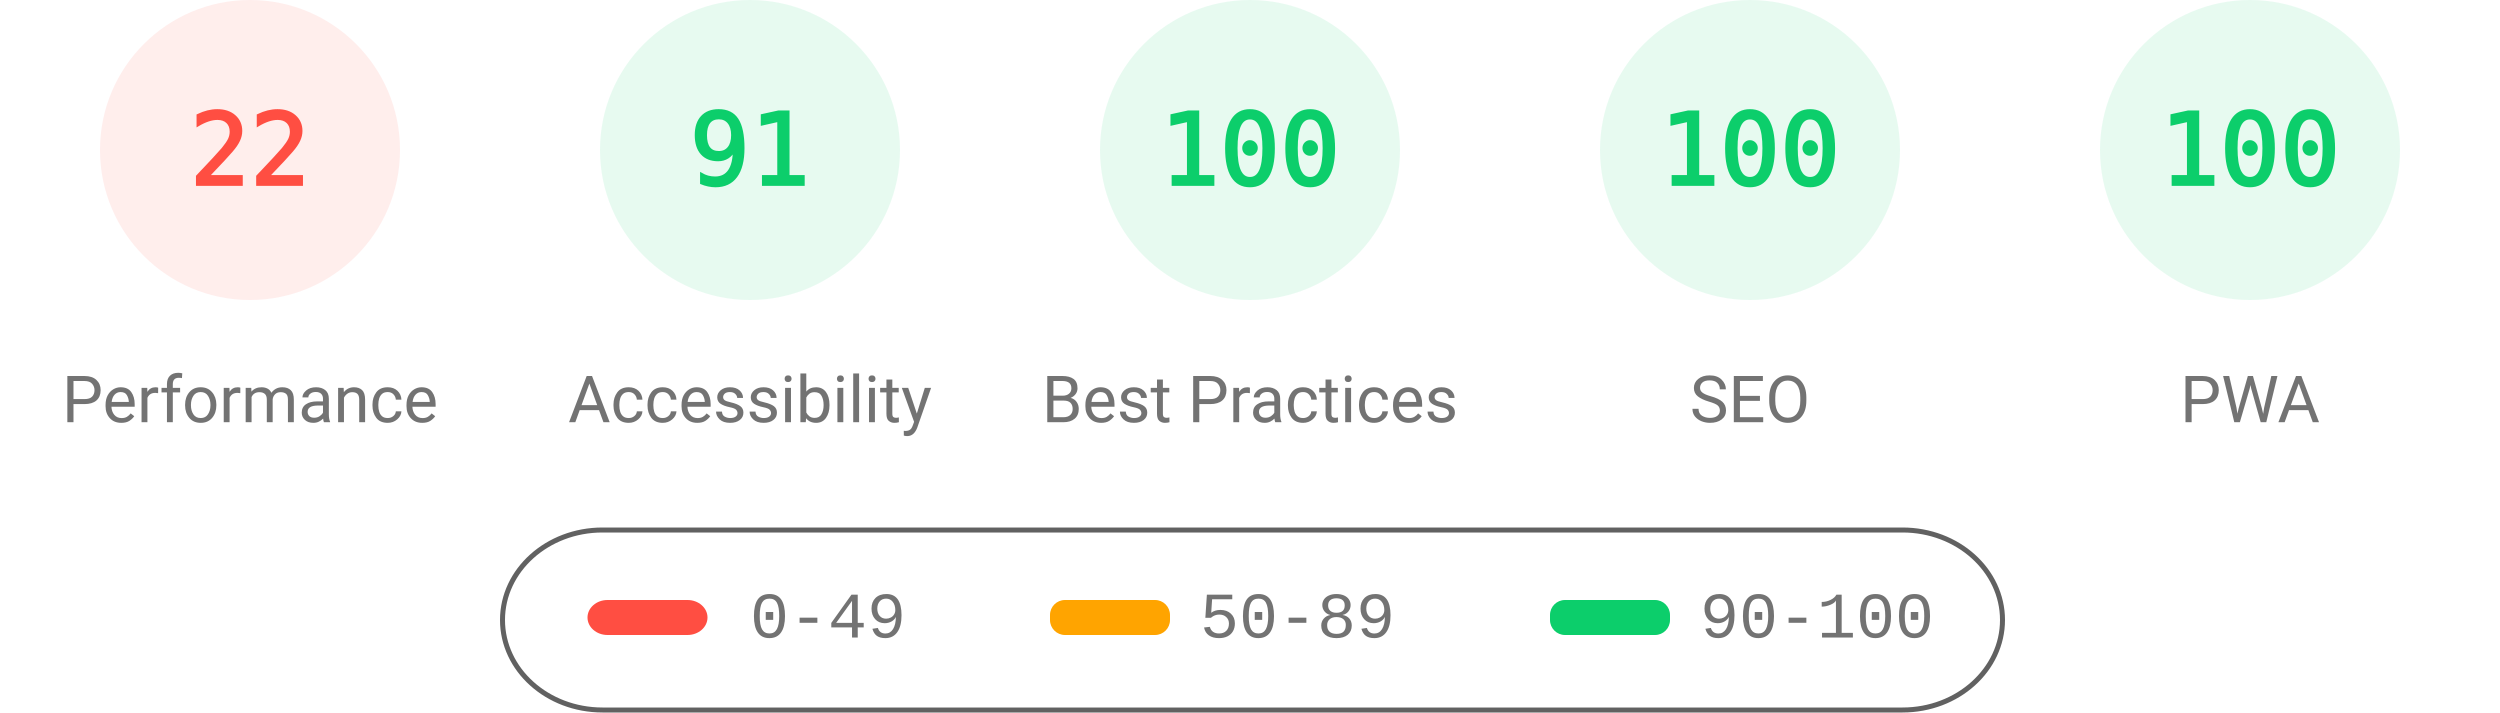
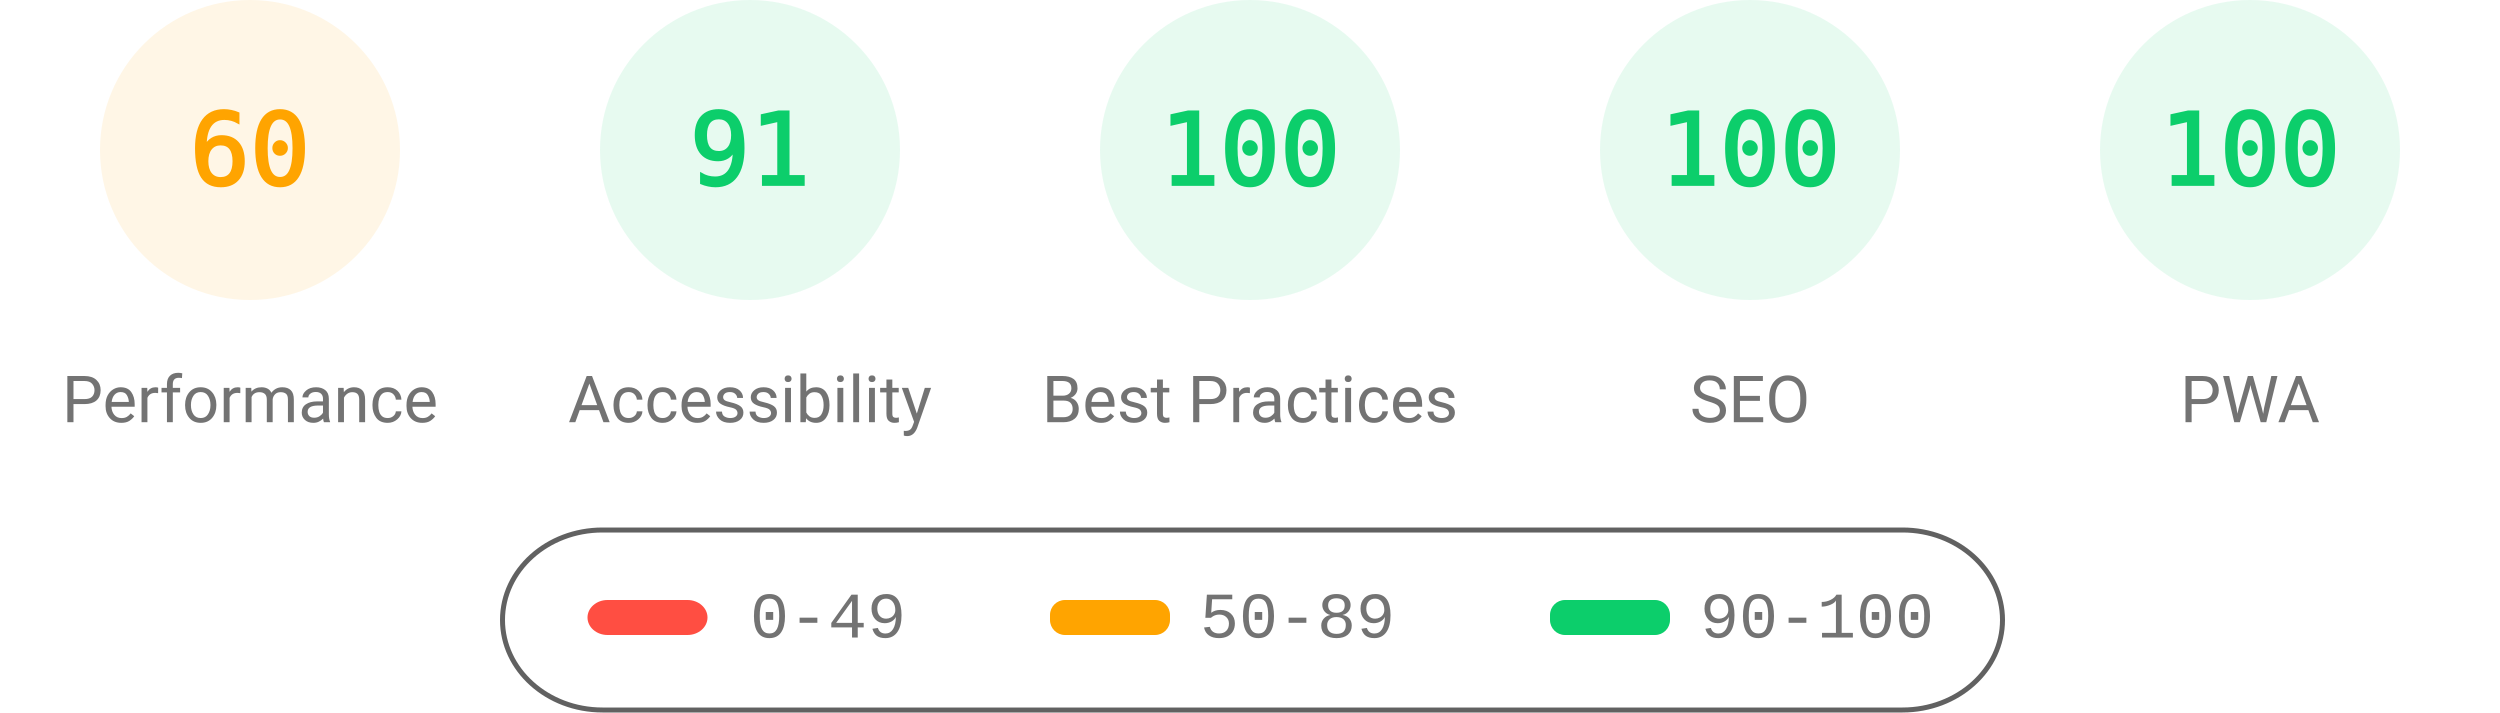
<svg xmlns="http://www.w3.org/2000/svg" fill="none" width="1000" height="285">
  <style>.gauge-base{opacity:.1}.gauge-arc{fill:none;animation-delay:250ms;stroke-linecap:round;transform:rotate(-90deg);transform-origin:100px 60px;animation:load-gauge 1s ease forwards}.guage-text{font-size:40px;font-family:monospace;text-align:center}.guage-red{color:#ff4e42;fill:#ff4e42;stroke:#ff4e42}.guage-orange{color:#ffa400;fill:#ffa400;stroke:#ffa400}.guage-green{color:#0cce6b;fill:#0cce6b;stroke:#0cce6b}.guage-undefined{color:#5c5c5c;fill:#5c5c5c;stroke:#5c5c5c}.guage-title{color:#737373;fill:#737373;stroke:none;font-size:26px;line-height:26px;font-family:Roboto,Halvetica,Arial,sans-serif}@keyframes load-gauge{from{stroke-dasharray:0 352.858}}</style>
-   <svg class="guage-div guage-perf guage-red" viewBox="0 0 200 200" width="200" height="200">
+   <svg class="guage-div guage-perf guage-orange" viewBox="0 0 200 200" width="200" height="200">
    <circle class="gauge-base" r="56" cx="100" cy="60" stroke-width="8" />
-     <circle class="gauge-arc guage-arc-1" r="56" cx="100" cy="60" stroke-width="8" style="stroke-dasharray:77.409,351.858" />
-     <text class="guage-text" x="100" y="60" alignment-baseline="central" dominant-baseline="central" text-anchor="middle">22</text>
+     <circle class="gauge-arc guage-arc-1" r="56" cx="100" cy="60" stroke-width="8" style="stroke-dasharray:211.115,351.858" />
+     <text class="guage-text" x="100" y="60" alignment-baseline="central" dominant-baseline="central" text-anchor="middle">60</text>
    <text class="guage-title" x="100" y="160" alignment-baseline="central" dominant-baseline="central" text-anchor="middle">Performance</text>
  </svg>
  <svg class="guage-div guage-acc guage-green" viewBox="0 0 200 200" width="200" height="200" x="200">
    <circle class="gauge-base" r="56" cx="100" cy="60" stroke-width="8" />
    <circle class="gauge-arc guage-arc-2" r="56" cx="100" cy="60" stroke-width="8" style="stroke-dasharray:320.191,351.858" />
    <text class="guage-text" x="100" y="60" alignment-baseline="central" dominant-baseline="central" text-anchor="middle">91</text>
    <text class="guage-title" x="100" y="160" alignment-baseline="central" dominant-baseline="central" text-anchor="middle">Accessibility</text>
  </svg>
  <svg class="guage-div guage-best guage-green" viewBox="0 0 200 200" width="200" height="200" x="400">
    <circle class="gauge-base" r="56" cx="100" cy="60" stroke-width="8" />
    <circle class="gauge-arc guage-arc-3" r="56" cx="100" cy="60" stroke-width="8" style="stroke-dasharray:351.858,351.858" />
    <text class="guage-text" x="100" y="60" alignment-baseline="central" dominant-baseline="central" text-anchor="middle">100</text>
    <text class="guage-title" x="100" y="160" alignment-baseline="central" dominant-baseline="central" text-anchor="middle">Best Practices</text>
  </svg>
  <svg class="guage-div guage-seo guage-green" viewBox="0 0 200 200" width="200" height="200" x="600">
    <circle class="gauge-base" r="56" cx="100" cy="60" stroke-width="8" />
    <circle class="gauge-arc guage-arc-4" r="56" cx="100" cy="60" stroke-width="8" style="stroke-dasharray:351.858,351.858" />
    <text class="guage-text" x="100" y="60" alignment-baseline="central" dominant-baseline="central" text-anchor="middle">100</text>
    <text class="guage-title" x="100" y="160" alignment-baseline="central" dominant-baseline="central" text-anchor="middle">SEO</text>
  </svg>
  <svg class="guage-div guage-pwa guage-green" viewBox="0 0 200 200" width="200" height="200" x="800">
    <circle class="gauge-base" r="56" cx="100" cy="60" stroke-width="8" />
    <circle class="gauge-arc guage-arc-4" r="56" cx="100" cy="60" stroke-width="8" style="stroke-dasharray:351.858,351.858" />
    <text class="guage-text" x="100" y="60" alignment-baseline="central" dominant-baseline="central" text-anchor="middle">100</text>
    <text class="guage-title" x="100" y="160" alignment-baseline="central" dominant-baseline="central" text-anchor="middle">PWA</text>
  </svg>
  <svg width="604" height="76" x="200" y="210">
    <path fill="none" id="canvas_background" d="M-1-1h604v80H-1z" />
    <rect fill-opacity="0" stroke="#616161" stroke-width="2" rx="40" id="svg_2" height="72" width="600" y="2" x="1" fill="#000" />
    <rect stroke="#000" rx="8" id="svg_3" height="14" width="48" y="30" x="35" stroke-opacity="null" stroke-width="0" fill="#ff4e42" />
    <rect stroke="#000" rx="6" id="svg_4" height="14" width="48" y="30" x="220" stroke-opacity="null" stroke-width="0" fill="#ffa400" />
    <rect stroke="#000" rx="6" id="svg_5" height="14" width="48" y="30" x="420" stroke-opacity="null" stroke-width="0" fill="#0cce6b" />
    <text xml:space="preserve" text-anchor="start" font-family="'Courier New', Courier, monospace" font-size="26" id="svg_6" y="45" x="100" stroke-opacity="null" stroke-width="0" stroke="#000" fill="#737373">0-49</text>
    <text xml:space="preserve" text-anchor="start" font-family="'Courier New', Courier, monospace" font-size="26" id="svg_7" y="45" x="280" stroke-opacity="null" stroke-width="0" stroke="#000" fill="#737373">50-89</text>
    <text xml:space="preserve" text-anchor="start" font-family="'Courier New', Courier, monospace" font-size="26" id="svg_8" y="45" x="480" stroke-opacity="null" stroke-width="0" stroke="#000" fill="#737373">90-100</text>
  </svg>
</svg>
